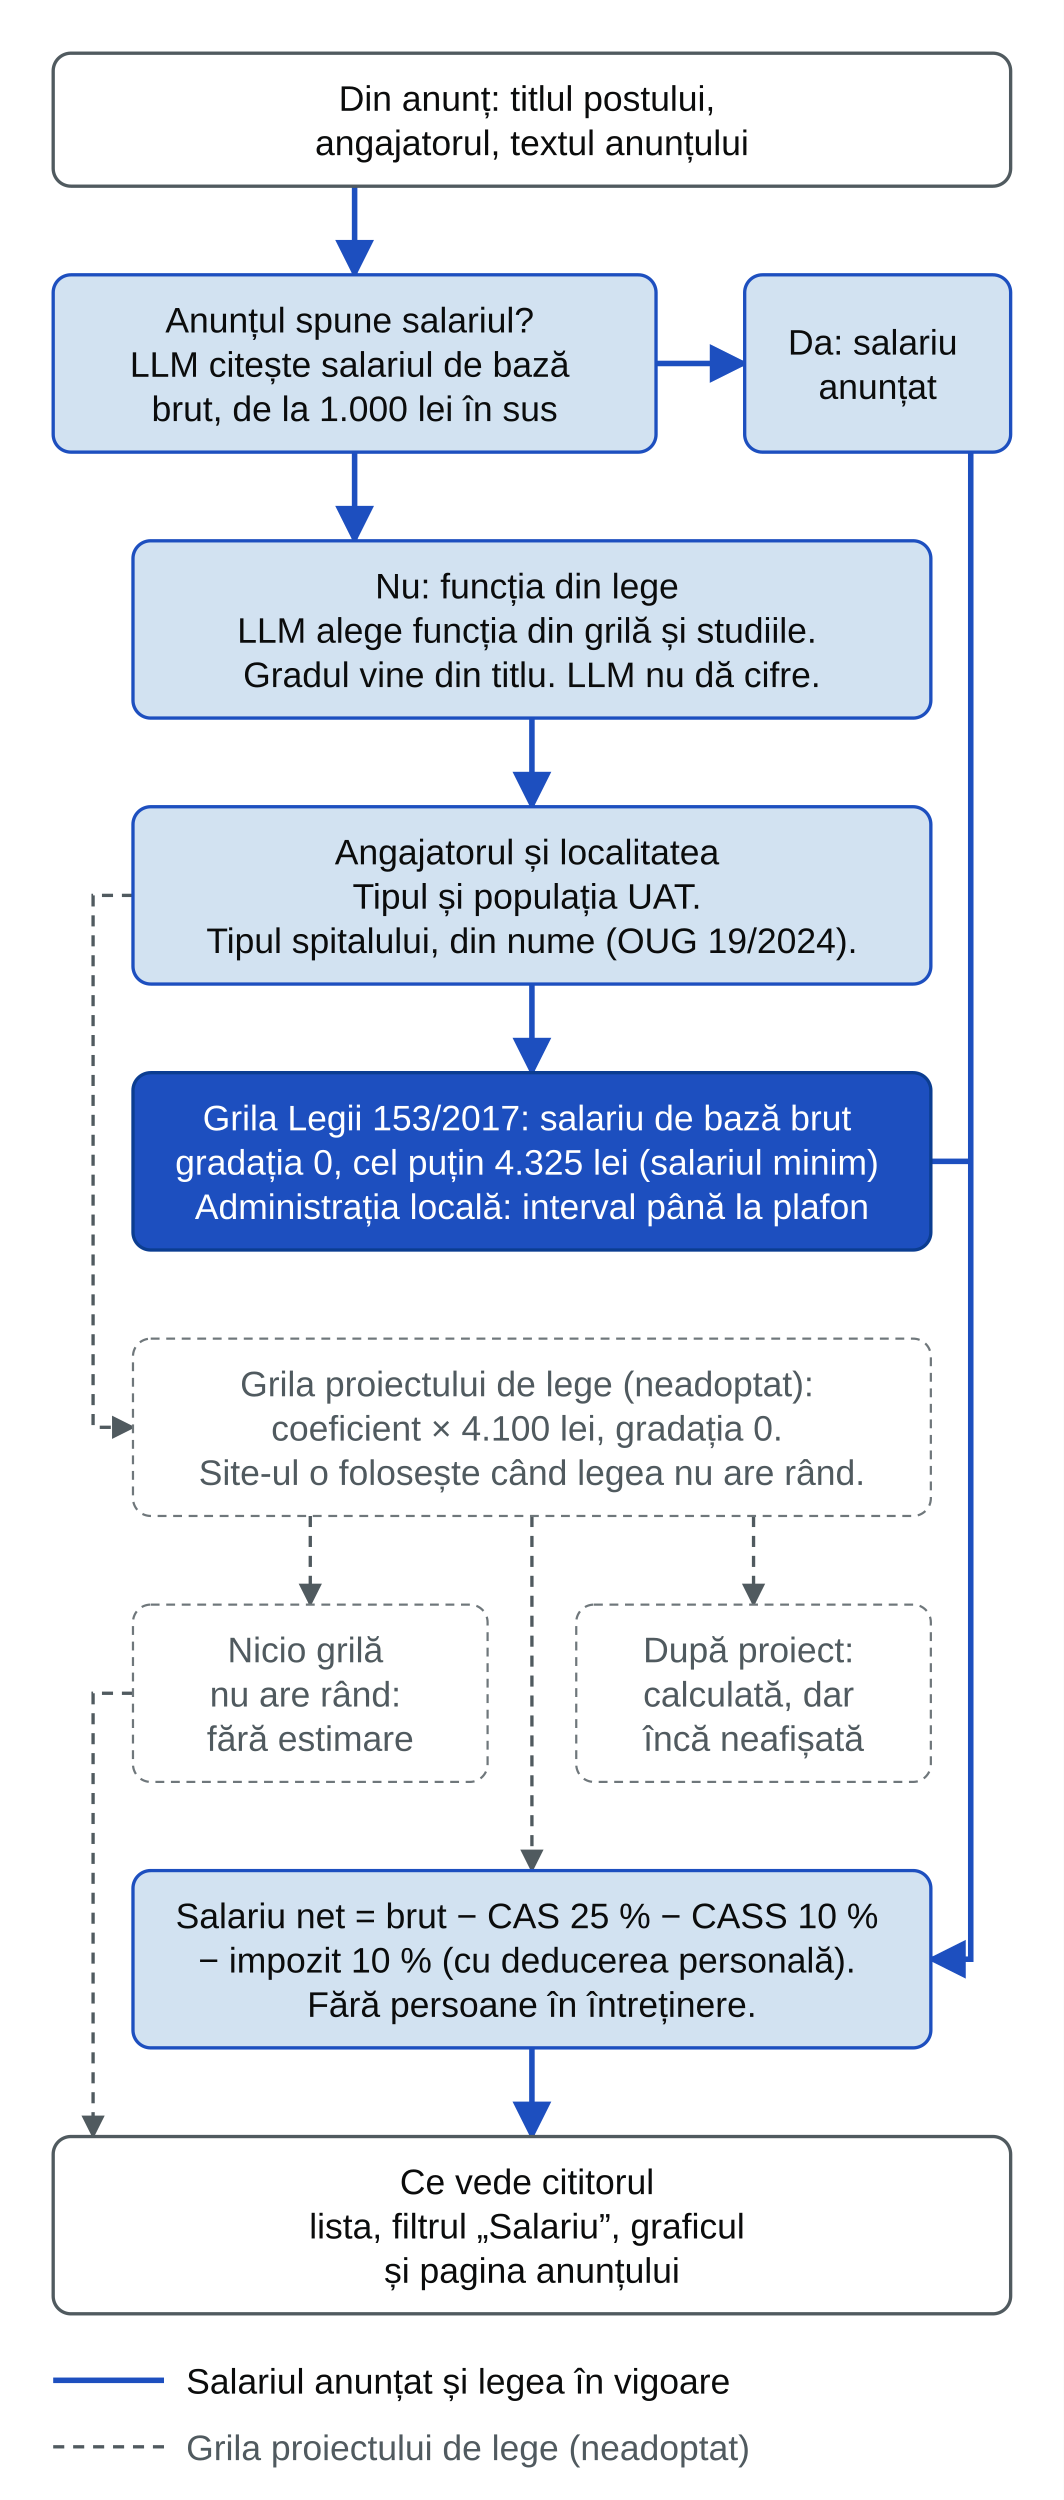
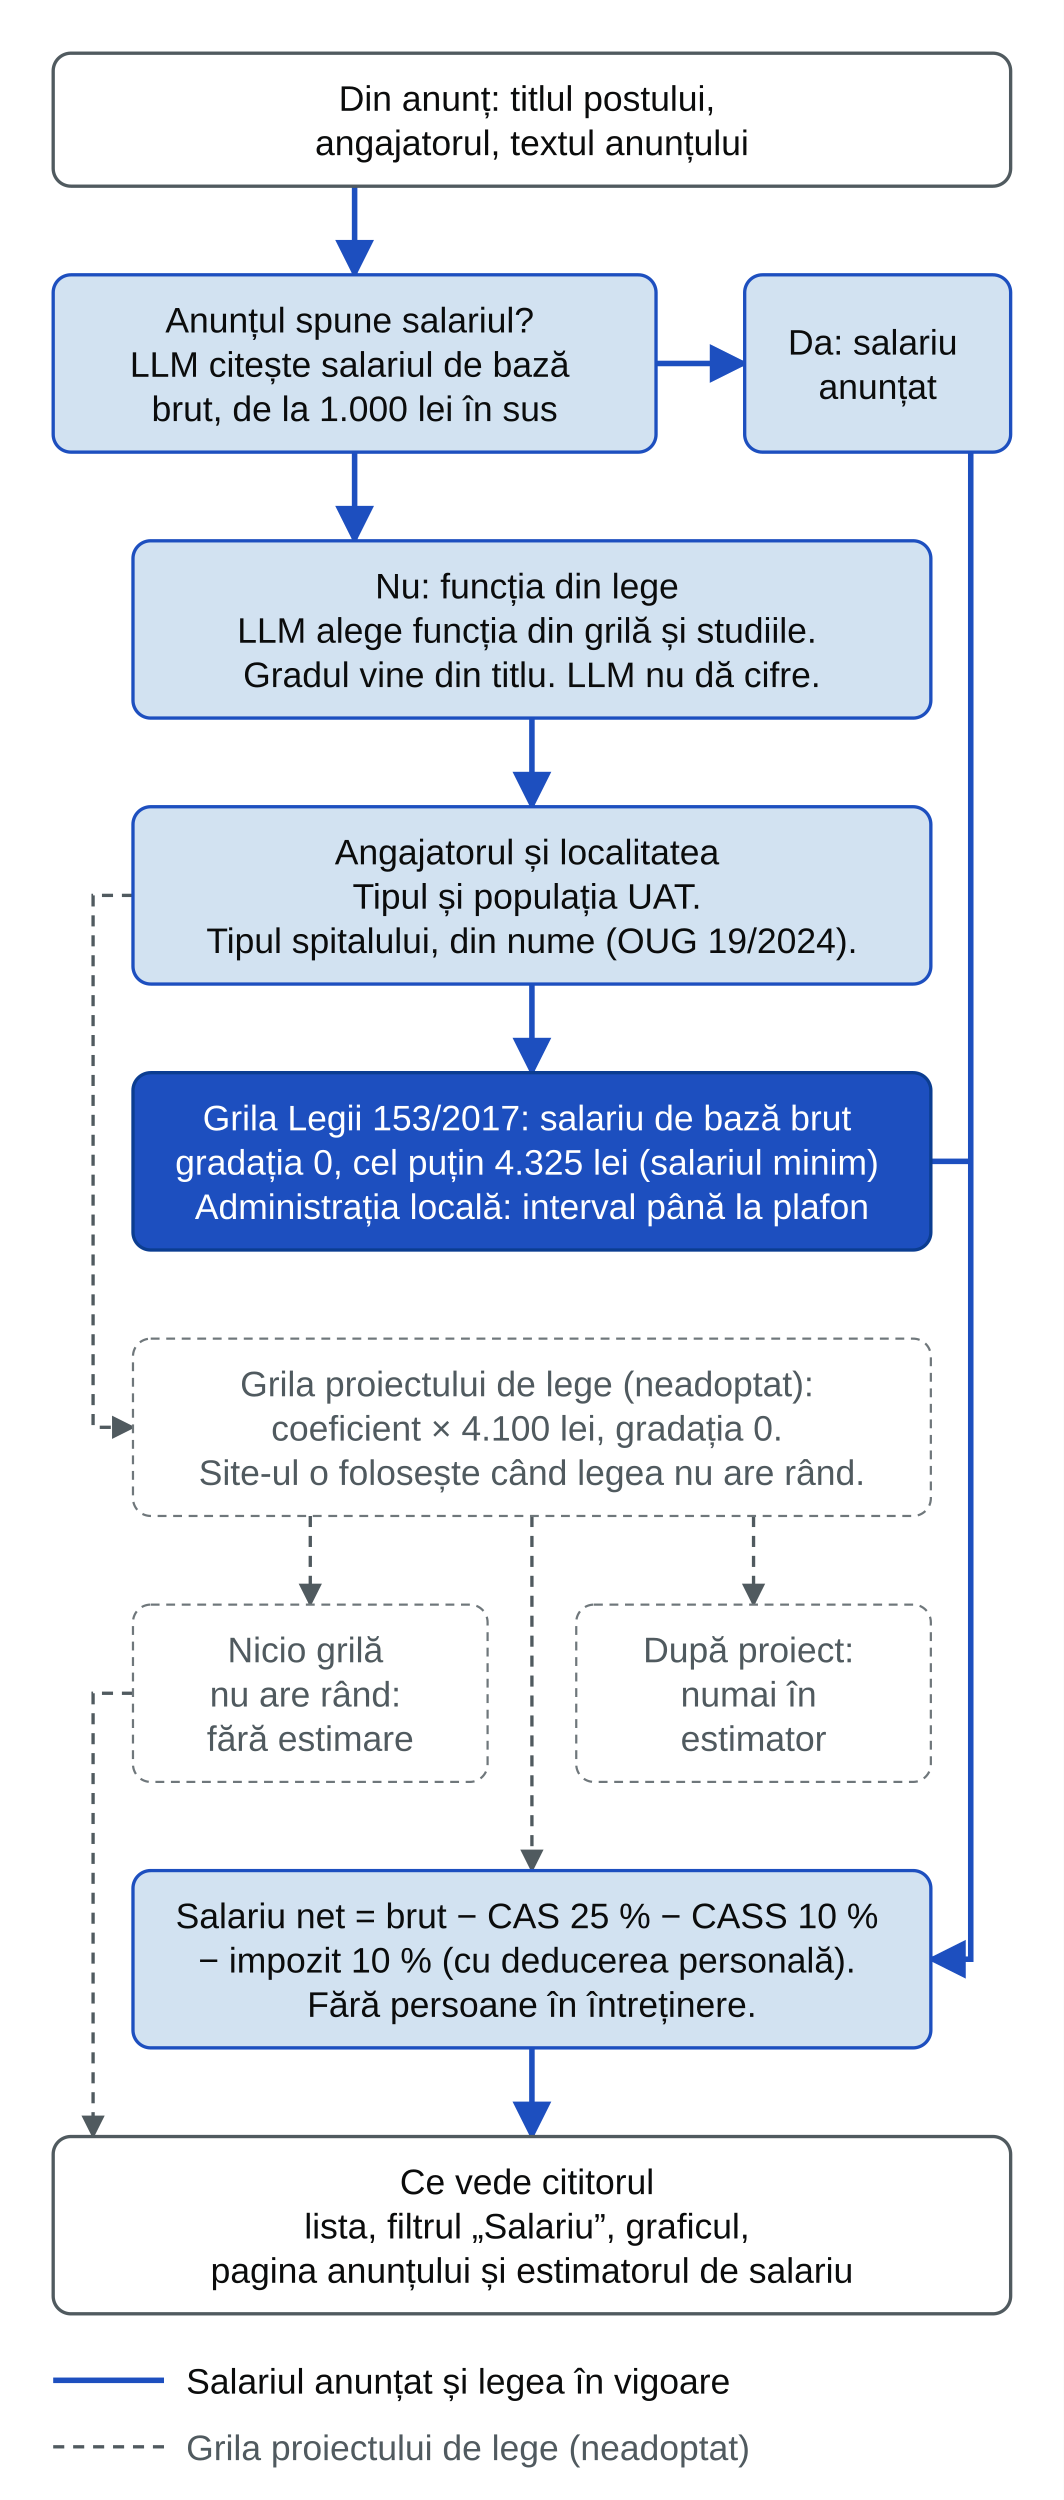
<svg xmlns="http://www.w3.org/2000/svg" viewBox="0 0 480 1128" width="480" height="1128" font-family="Arial, 'Liberation Sans', Helvetica, sans-serif" role="img" aria-labelledby="f1-titlu f1-desc">
  <rect width="480" height="1128" fill="#ffffff" />
  <defs>
    <marker id="f1-sageata-secundar" viewBox="0 0 10 10" refX="9" refY="5" markerWidth="7" markerHeight="7" orient="auto">
      <path d="M0,0 L10,5 L0,10 z" fill="#505a5f" />
    </marker>
    <marker id="f1-sageata-activ" viewBox="0 0 10 10" refX="9" refY="5" markerWidth="7" markerHeight="7" orient="auto">
      <path d="M0,0 L10,5 L0,10 z" fill="#1d4fbf" />
    </marker>
  </defs>
  <g fill="none" stroke="#505a5f" stroke-width="1.5" stroke-dasharray="5 4">
    <path d="M60,404 H42 V644 H60" marker-end="url(#f1-sageata-secundar)" />
    <path d="M140,684 V724" marker-end="url(#f1-sageata-secundar)" />
    <path d="M340,684 V724" marker-end="url(#f1-sageata-secundar)" />
    <path d="M240,684 V844" marker-end="url(#f1-sageata-secundar)" />
    <path d="M60,764 H42 V964" marker-end="url(#f1-sageata-secundar)" />
  </g>
  <g fill="none" stroke="#1d4fbf" stroke-width="2.5">
    <path d="M160,84 V124" marker-end="url(#f1-sageata-activ)" />
    <path d="M296,164 H336" marker-end="url(#f1-sageata-activ)" />
    <path d="M160,204 V244" marker-end="url(#f1-sageata-activ)" />
    <path d="M240,324 V364" marker-end="url(#f1-sageata-activ)" />
    <path d="M240,444 V484" marker-end="url(#f1-sageata-activ)" />
    <path d="M438,204 V884 H420" marker-end="url(#f1-sageata-activ)" />
    <path d="M420,524 H438" />
    <path d="M240,924 V964" marker-end="url(#f1-sageata-activ)" />
  </g>
  <g>
    <rect x="24" y="24" width="432" height="60" rx="8" fill="#ffffff" stroke="#505a5f" stroke-width="1.5" />
    <text fill="#0b0c0c" text-anchor="middle" font-size="16">
      <tspan x="240" y="50">Din anunț: titlul postului,</tspan>
      <tspan x="240" y="70">angajatorul, textul anunțului</tspan>
    </text>
    <rect x="24" y="124" width="272" height="80" rx="8" fill="#d2e2f1" stroke="#1d4fbf" stroke-width="1.5" />
    <text fill="#0b0c0c" text-anchor="middle" font-size="16">
      <tspan x="160" y="150">Anunțul spune salariul?</tspan>
      <tspan x="160" y="170">LLM citește salariul de bază</tspan>
      <tspan x="160" y="190">brut, de la 1.000 lei în sus</tspan>
    </text>
    <rect x="336" y="124" width="120" height="80" rx="8" fill="#d2e2f1" stroke="#1d4fbf" stroke-width="1.5" />
    <text fill="#0b0c0c" text-anchor="middle" font-size="16">
      <tspan x="396" y="160">Da: salariu</tspan>
      <tspan x="396" y="180">anunțat</tspan>
    </text>
    <rect x="60" y="244" width="360" height="80" rx="8" fill="#d2e2f1" stroke="#1d4fbf" stroke-width="1.5" />
    <text fill="#0b0c0c" text-anchor="middle" font-size="16">
      <tspan x="240" y="270">Nu: funcția din lege</tspan>
      <tspan x="240" y="290">LLM alege funcția din grilă și studiile.</tspan>
      <tspan x="240" y="310">Gradul vine din titlu. LLM nu dă cifre.</tspan>
    </text>
    <rect x="60" y="364" width="360" height="80" rx="8" fill="#d2e2f1" stroke="#1d4fbf" stroke-width="1.5" />
    <text fill="#0b0c0c" text-anchor="middle" font-size="16">
      <tspan x="240" y="390">Angajatorul și localitatea</tspan>
      <tspan x="240" y="410">Tipul și populația UAT.</tspan>
      <tspan x="240" y="430">Tipul spitalului, din nume (OUG 19/2024).</tspan>
    </text>
    <rect x="60" y="484" width="360" height="80" rx="8" fill="#1d4fbf" stroke="#0b3d91" stroke-width="1.5" />
    <text fill="#ffffff" text-anchor="middle" font-size="16">
      <tspan x="240" y="510">Grila Legii 153/2017: salariu de bază brut</tspan>
      <tspan x="240" y="530">gradația 0, cel puțin 4.325 lei (salariul minim)</tspan>
      <tspan x="240" y="550">Administrația locală: interval până la plafon</tspan>
    </text>
    <rect x="60" y="604" width="360" height="80" rx="8" fill="#ffffff" stroke="#6f777b" stroke-width="1" stroke-dasharray="4 3" />
    <text fill="#505a5f" text-anchor="middle" font-size="16">
      <tspan x="240" y="630">Grila proiectului de lege (neadoptat):</tspan>
      <tspan x="240" y="650">coeficient × 4.100 lei, gradația 0.</tspan>
      <tspan x="240" y="670">Site-ul o folosește când legea nu are rând.</tspan>
    </text>
    <rect x="60" y="724" width="160" height="80" rx="8" fill="#ffffff" stroke="#6f777b" stroke-width="1" stroke-dasharray="4 3" />
    <text fill="#505a5f" text-anchor="middle" font-size="16">
      <tspan x="140" y="750">Nicio grilă</tspan>
      <tspan x="140" y="770">nu are rând:</tspan>
      <tspan x="140" y="790">fără estimare</tspan>
    </text>
    <rect x="260" y="724" width="160" height="80" rx="8" fill="#ffffff" stroke="#6f777b" stroke-width="1" stroke-dasharray="4 3" />
    <text fill="#505a5f" text-anchor="middle" font-size="16">
      <tspan x="340" y="750">După proiect:</tspan>
-       <tspan x="340" y="770">calculată, dar</tspan>
-       <tspan x="340" y="790">încă neafișată</tspan>
+       <tspan x="340" y="770">numai în</tspan>
+       <tspan x="340" y="790">estimator</tspan>
    </text>
    <rect x="60" y="844" width="360" height="80" rx="8" fill="#d2e2f1" stroke="#1d4fbf" stroke-width="1.5" />
    <text fill="#0b0c0c" text-anchor="middle" font-size="16">
      <tspan x="240" y="870">Salariu net = brut − CAS 25 % − CASS 10 %</tspan>
      <tspan x="240" y="890">− impozit 10 % (cu deducerea personală).</tspan>
      <tspan x="240" y="910">Fără persoane în întreținere.</tspan>
    </text>
    <rect x="24" y="964" width="432" height="80" rx="8" fill="#ffffff" stroke="#505a5f" stroke-width="1.5" />
    <text fill="#0b0c0c" text-anchor="middle" font-size="16">
      <tspan x="240" y="990">Ce vede cititorul</tspan>
-       <tspan x="240" y="1010">lista, filtrul „Salariu”, graficul</tspan>
-       <tspan x="240" y="1030">și pagina anunțului</tspan>
+       <tspan x="240" y="1010">lista, filtrul „Salariu”, graficul,</tspan>
+       <tspan x="240" y="1030">pagina anunțului și estimatorul de salariu</tspan>
    </text>
  </g>
  <g>
    <line x1="24" y1="1074" x2="74" y2="1074" stroke="#1d4fbf" stroke-width="2.5" />
    <text x="84" y="1080" fill="#0b0c0c" font-size="16">Salariul anunțat și legea în vigoare</text>
    <line x1="24" y1="1104" x2="74" y2="1104" stroke="#505a5f" stroke-width="1.5" stroke-dasharray="5 4" />
    <text x="84" y="1110" fill="#505a5f" font-size="16">Grila proiectului de lege (neadoptat)</text>
  </g>
</svg>
